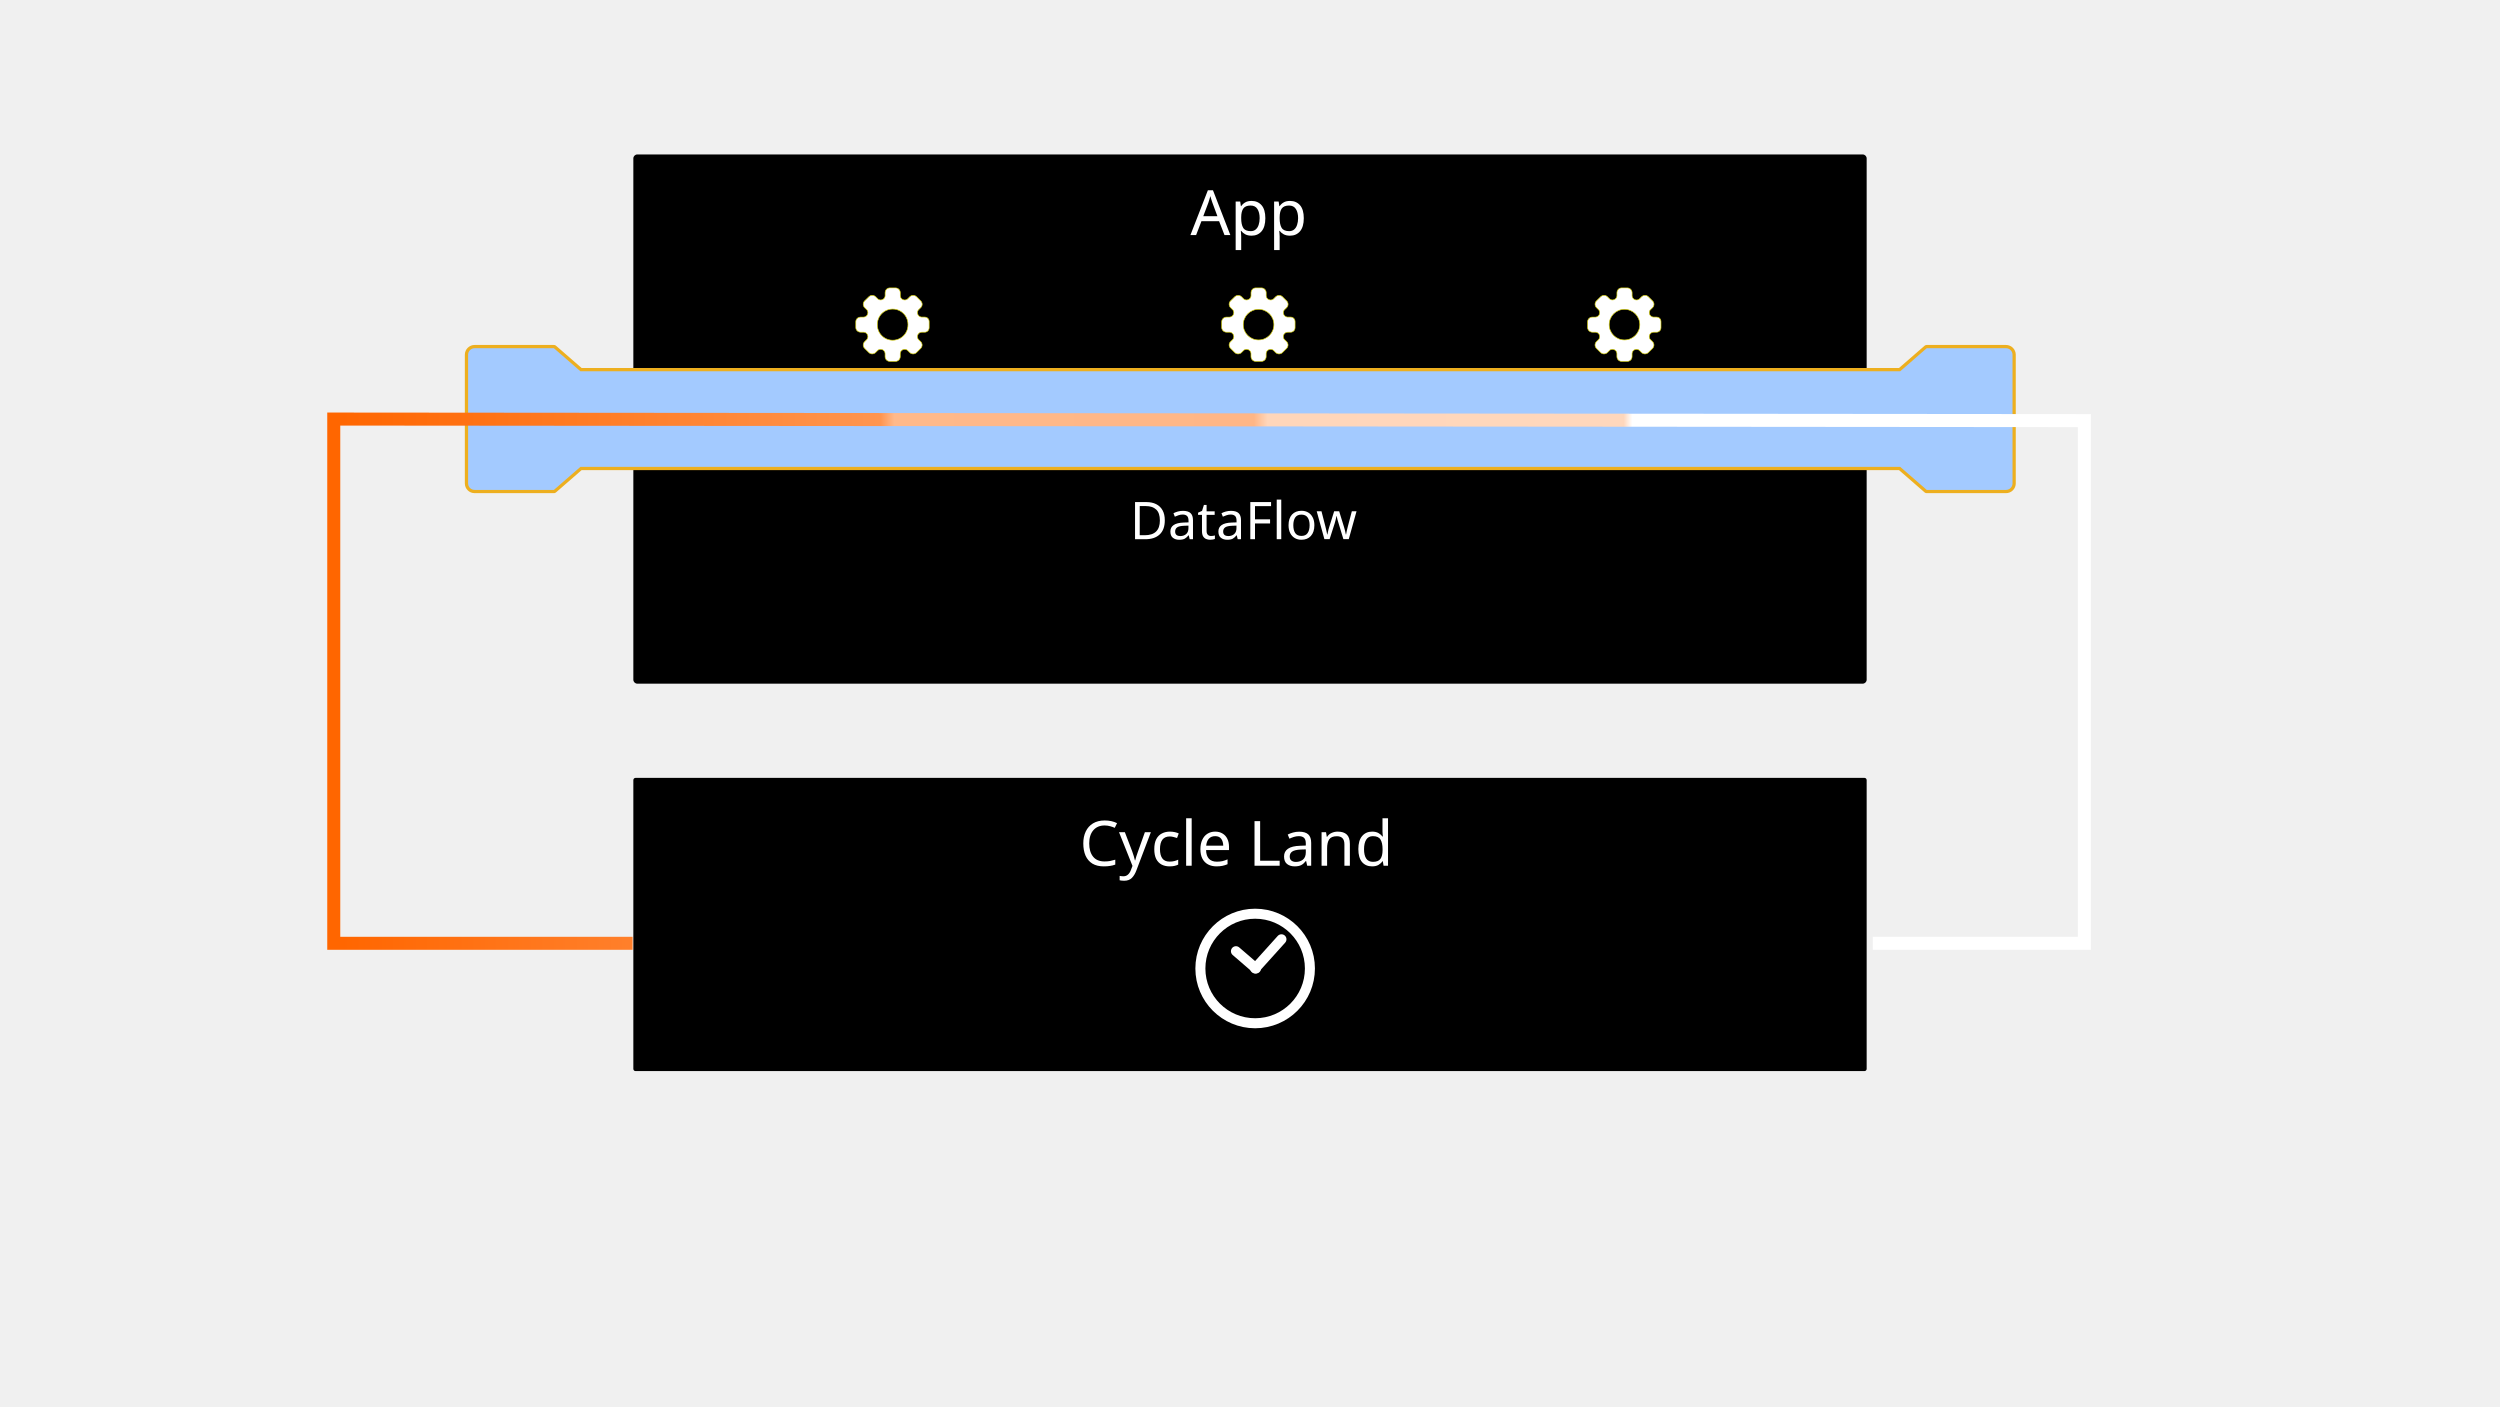
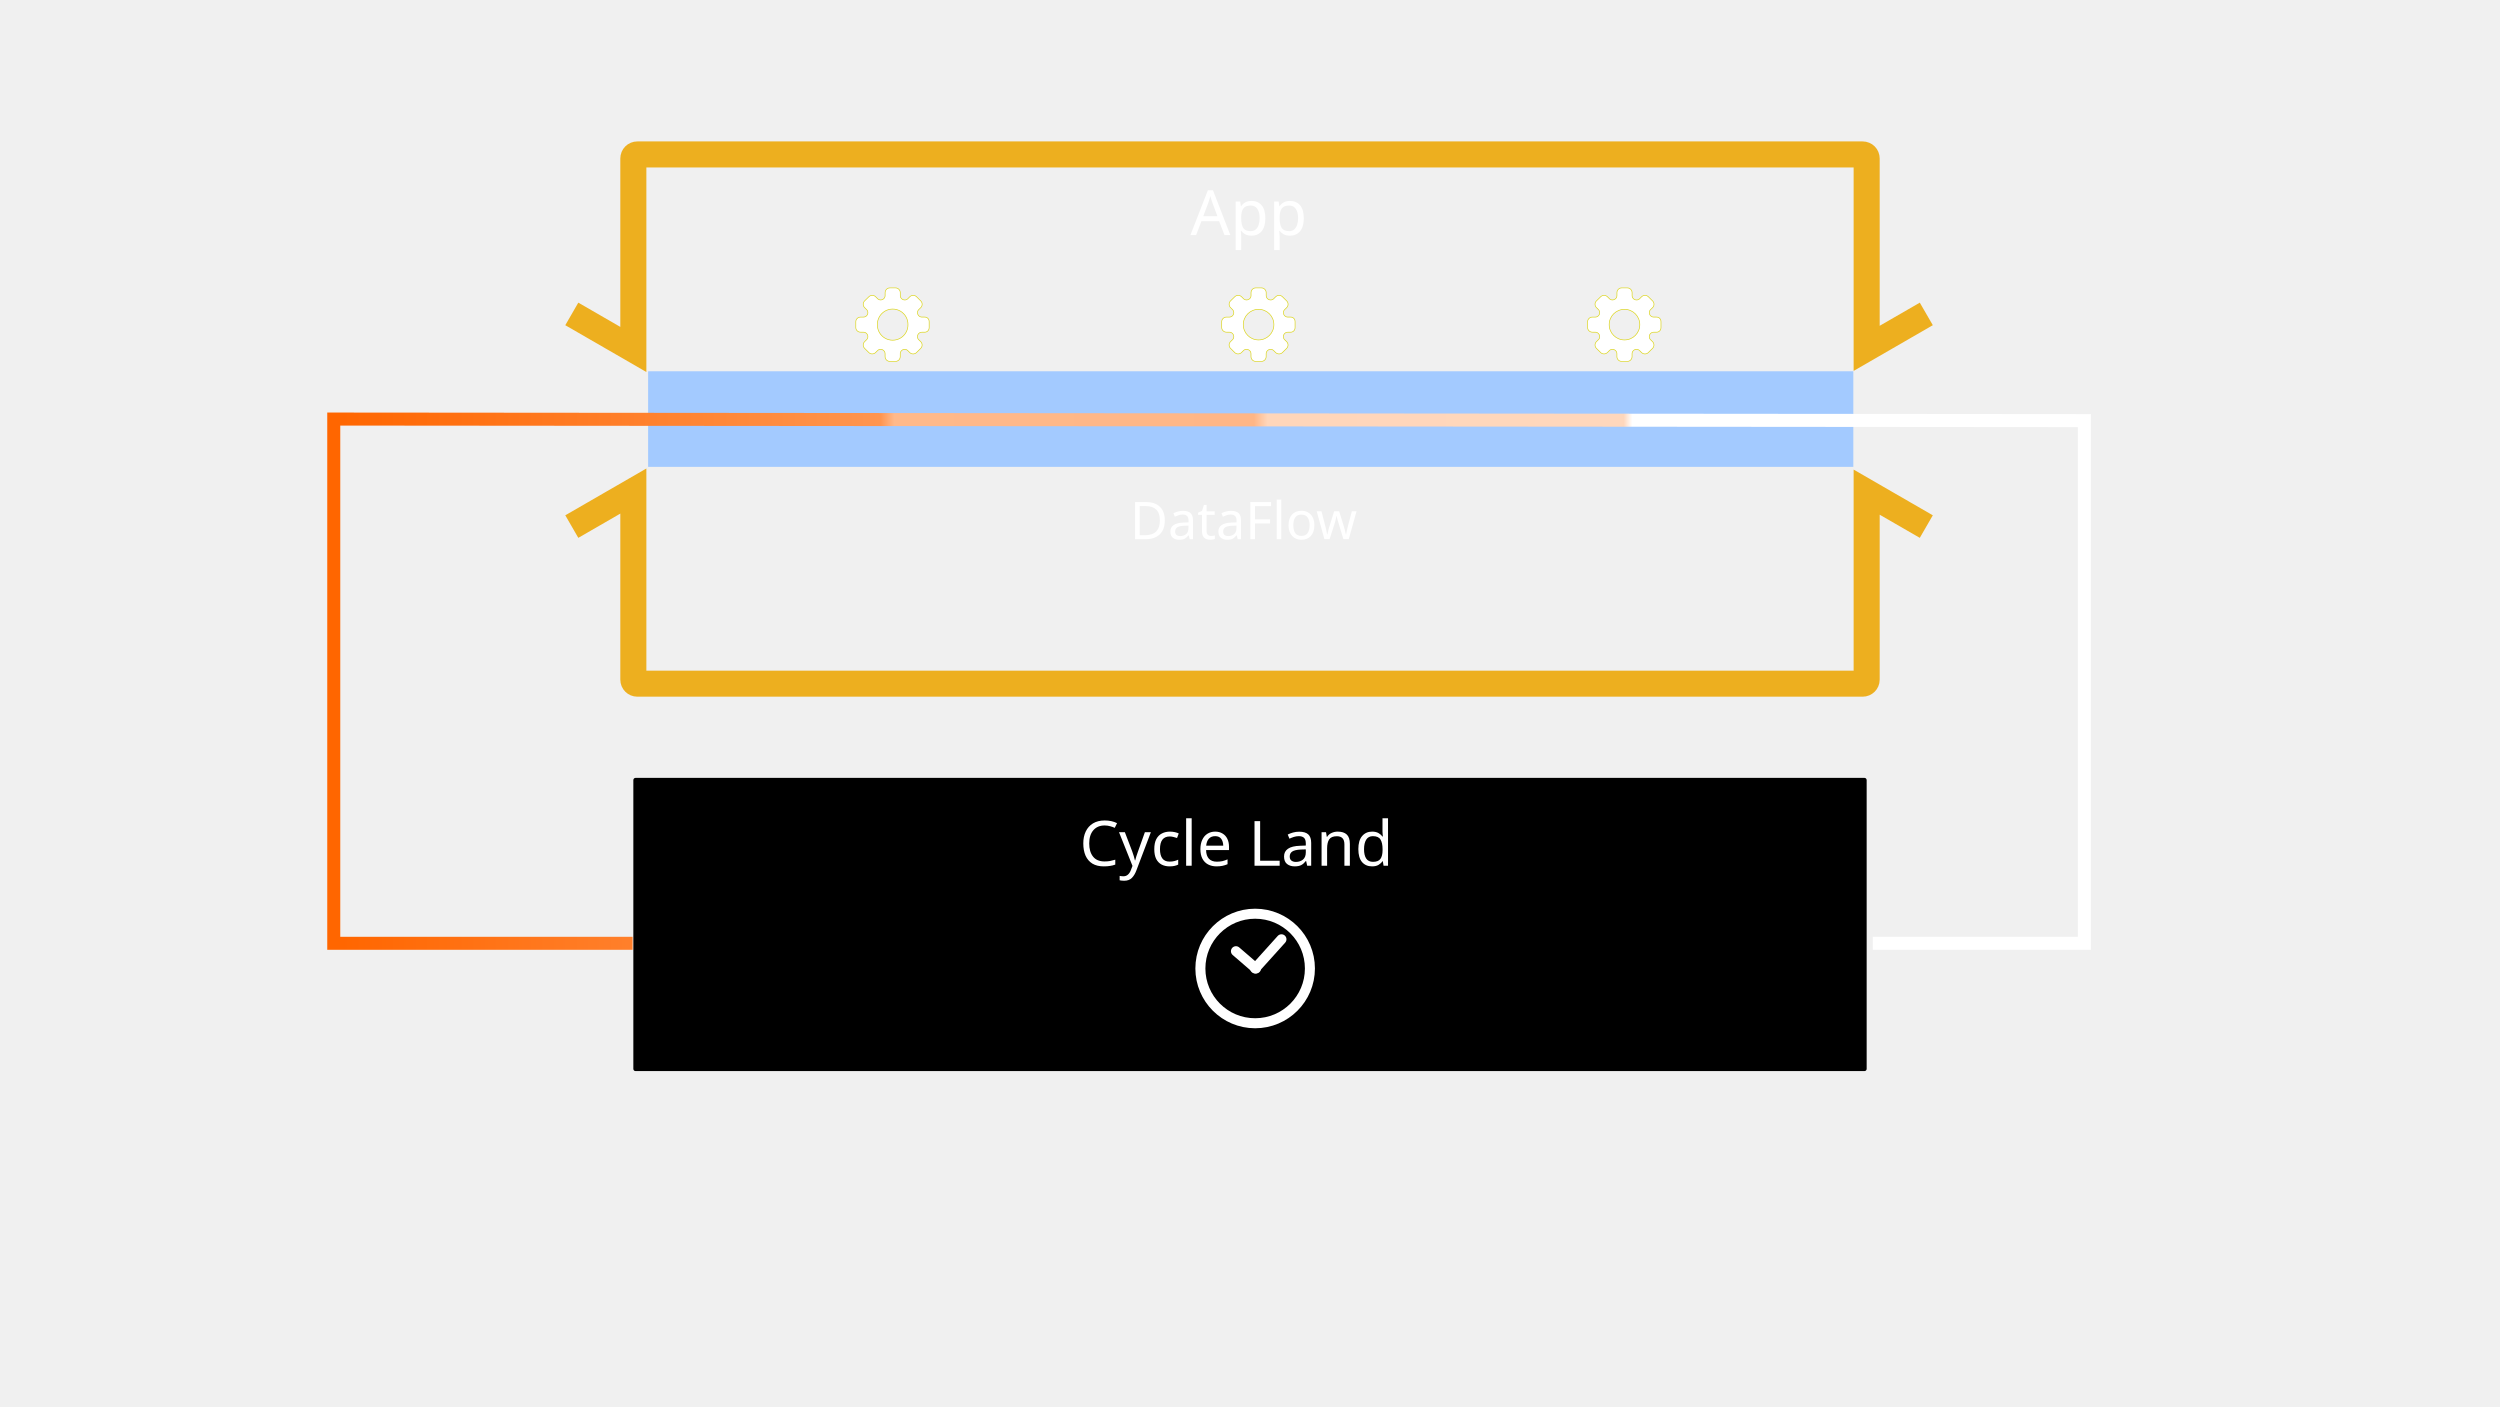
<svg xmlns="http://www.w3.org/2000/svg" xmlns:xlink="http://www.w3.org/1999/xlink" id="svg8" viewBox="0 0 508 285.75" height="1080" width="1920">
  <defs id="defs6984">
    <linearGradient id="linearGradient7561">
      <stop offset="0" id="stop7557" stop-color="#f60" />
      <stop stop-color="#ff954f" id="stop8730" offset=".312" />
      <stop offset=".32" id="stop8732" stop-color="#ffb98a" />
      <stop stop-color="#ffb686" id="stop8734" offset=".528" />
      <stop offset=".536" id="stop8736" stop-color="#ffd6ba" />
      <stop stop-color="#ffd7bc" id="stop8738" offset=".742" />
      <stop offset=".747" id="stop8740" stop-color="#fff" />
      <stop offset="1" id="stop7559" stop-color="#fff" />
    </linearGradient>
    <linearGradient xlink:href="#linearGradient7561" id="linearGradient7563" x1="69.364" y1="119.063" x2="420.541" y2="119.063" gradientUnits="userSpaceOnUse" gradientTransform="translate(0 -33.91)" />
  </defs>
-   <rect class="appland" id="rect5021" width="250.61" height="107.538" x="128.695" y="31.384" ry=".811" />
+   <path d="M116.19 107.001l12.505-7.22v38.33c0 .45.361.81.81.81h248.99c.448 0 .81-.36.81-.81v-38.107l12.119 6.997m0-43.212l-12.119 6.997V32.195c0-.45-.362-.81-.81-.81h-248.99c-.449 0-.81.36-.81.81V71.01l-12.506-7.22" id="rect5021" fill="none" stroke="#edaf1f" stroke-width="5.292" />
  <text style="line-height:6.615px" x="229.61" y="109.572" id="text4853" font-weight="400" font-size="10.583" letter-spacing="0" word-spacing="0" font-family="sans-serif" fill="#fff" stroke-width=".265">
    <tspan id="tspan4851" x="229.61" y="109.572">DataFlow</tspan>
  </text>
  <text style="line-height:6.615px" x="241.895" y="47.765" id="text5025" font-weight="400" font-size="10.583" letter-spacing="0" word-spacing="0" font-family="sans-serif" fill="#fff" stroke-width=".265">
    <tspan id="tspan5023" x="241.895" y="47.765" font-size="12.7">App</tspan>
  </text>
  <path d="M187.908 64.431h-.59c-.482 0-.887-.416-.887-.91a.85.85 0 0 1 .292-.64l.38-.374a.955.955 0 0 0 0-1.356l-.866-.86a.974.974 0 0 0-.68-.27.981.981 0 0 0-.68.271l-.366.365a.878.878 0 0 1-.66.3c-.498 0-.914-.405-.914-.883v-.595c0-.524-.423-.975-.952-.975h-1.181c-.529 0-.949.447-.949.975v.591c0 .478-.416.882-.913.882a.869.869 0 0 1-.645-.287l-.377-.373a.958.958 0 0 0-.68-.272.981.981 0 0 0-.68.272l-.875.855a.957.957 0 0 0 0 1.352l.365.366a.88.88 0 0 1 .303.657c0 .497-.404.91-.886.91h-.59c-.533 0-.98.415-.98.943v1.181c0 .526.447.945.98.945h.59c.482 0 .886.416.886.91a.88.88 0 0 1-.303.657l-.365.361a.957.957 0 0 0 0 1.353l.867.862a.958.958 0 0 0 .68.273.981.981 0 0 0 .68-.273l.377-.373a.863.863 0 0 1 .645-.287c.498 0 .913.404.913.882v.59c0 .525.42.976.953.976h1.181c.529 0 .949-.447.949-.975v-.59c0-.479.415-.883.913-.883.249 0 .482.11.66.3l.366.364a.981.981 0 0 0 .68.272.981.981 0 0 0 .68-.272l.867-.862a.962.962 0 0 0 0-1.357l-.381-.373a.857.857 0 0 1-.291-.64c0-.499.404-.91.886-.91h.59c.529 0 .906-.417.906-.945v-1.185c.008-.53-.37-.945-.898-.945zm-3.408 1.535a3.11 3.11 0 1 1-6.219 0 3.11 3.11 0 1 1 6.219 0z" class="function" id="path6074" fill="#fff" stroke="#d9d20d" stroke-width=".129" />
  <path d="M262.26 64.431h-.59c-.482 0-.886-.416-.886-.91a.85.85 0 0 1 .292-.64l.38-.374a.955.955 0 0 0 0-1.356l-.866-.86a.974.974 0 0 0-.68-.27.981.981 0 0 0-.68.271l-.366.365a.878.878 0 0 1-.66.3c-.498 0-.914-.405-.914-.883v-.595c0-.524-.424-.975-.952-.975h-1.182c-.528 0-.948.447-.948.975v.591c0 .478-.416.882-.913.882a.869.869 0 0 1-.646-.287l-.377-.373a.958.958 0 0 0-.68-.272.981.981 0 0 0-.68.272l-.874.855a.957.957 0 0 0 0 1.352l.365.366a.88.88 0 0 1 .303.657c0 .497-.404.91-.886.91h-.59c-.533 0-.98.415-.98.943v1.181c0 .526.447.945.98.945h.59c.482 0 .886.416.886.91a.88.88 0 0 1-.303.657l-.365.361a.957.957 0 0 0 0 1.353l.866.862a.958.958 0 0 0 .68.273.981.981 0 0 0 .68-.273l.378-.373a.863.863 0 0 1 .645-.287c.497 0 .913.404.913.882v.59c0 .525.42.976.952.976h1.182c.529 0 .948-.447.948-.975v-.59c0-.479.416-.883.914-.883.248 0 .482.11.66.3l.366.364a.981.981 0 0 0 .68.272.981.981 0 0 0 .68-.272l.867-.862a.962.962 0 0 0 0-1.357l-.381-.373a.857.857 0 0 1-.292-.64c0-.499.404-.91.886-.91h.591c.529 0 .906-.417.906-.945v-1.185c.008-.53-.37-.945-.898-.945zm-3.408 1.535a3.109 3.109 0 1 1-6.218 0 3.109 3.109 0 1 1 6.218 0z" class="function" id="path6076" fill="#fff" stroke="#d9d20d" stroke-width=".129" />
  <path id="path5035" class="function" d="M336.614 64.431h-.591c-.482 0-.886-.416-.886-.91a.85.85 0 0 1 .291-.64l.381-.374a.955.955 0 0 0 0-1.356l-.867-.86a.974.974 0 0 0-.68-.27.981.981 0 0 0-.68.271l-.365.365a.878.878 0 0 1-.66.3c-.498 0-.914-.405-.914-.883v-.595c0-.524-.424-.975-.952-.975h-1.182c-.529 0-.948.447-.948.975v.591c0 .478-.416.882-.914.882a.869.869 0 0 1-.645-.287l-.377-.373a.958.958 0 0 0-.68-.272.981.981 0 0 0-.68.272l-.875.855a.957.957 0 0 0 0 1.352l.366.366a.88.88 0 0 1 .303.657c0 .497-.404.91-.886.91h-.591c-.532 0-.98.415-.98.943v1.181c0 .526.448.945.98.945h.59c.483 0 .887.416.887.91a.88.88 0 0 1-.303.657l-.366.361a.957.957 0 0 0 0 1.353l.867.862a.958.958 0 0 0 .68.273.981.981 0 0 0 .68-.273l.377-.373a.863.863 0 0 1 .646-.287c.497 0 .913.404.913.882v.59c0 .525.42.976.952.976h1.182c.528 0 .948-.447.948-.975v-.59c0-.479.416-.883.913-.883.25 0 .482.11.661.3l.365.364a.981.981 0 0 0 .68.272.981.981 0 0 0 .68-.272l.867-.862a.962.962 0 0 0 0-1.357l-.38-.373a.857.857 0 0 1-.292-.64c0-.499.404-.91.886-.91h.59c.53 0 .906-.417.906-.945v-1.185c.008-.53-.369-.945-.897-.945zm-3.409 1.535a3.109 3.109 0 1 1-6.218 0 3.109 3.109 0 1 1 6.218 0z" fill="#fff" stroke="#d9d20d" stroke-width=".129" />
-   <path d="M96.44 70.758a1.32 1.32 0 0 0-1.323 1.323v26.145c0 .733.59 1.323 1.323 1.323h16.112l5.388-4.684h268.18l5.388 4.684h16.112a1.32 1.32 0 0 0 1.323-1.323V72.08a1.32 1.32 0 0 0-1.323-1.323h-16.112l-5.387 4.684H117.94l-5.388-4.684z" id="rect7706" fill="#a3caff" stroke="#edaf1f" stroke-width="1.323" stroke-linecap="round" stroke-linejoin="round" paint-order="stroke fill markers" />
+   <path d="M131.698 94.865h244.897l.001-19.424H131.698z" id="rect7706" fill="#a3caff" stroke-width="1.323" stroke-linecap="round" stroke-linejoin="round" paint-order="stroke fill markers" />
  <path d="M128.545 191.68H67.82V85.153l263.917.235 91.81.082v106.21h-42.992" id="path7555" class="stream" fill="none" fill-rule="evenodd" stroke="url(#linearGradient7563)" stroke-width="2.646" />
  <rect ry=".45" y="158.064" x="128.695" height="59.583" width="250.61" id="rect8146" class="appland" />
  <g transform="matrix(.513 0 0 .513 183.26 125.327)" id="g4505" stroke="#fff" stroke-width="3.969" stroke-linecap="round">
    <circle r="21.694" cy="139.316" cx="139.935" id="circle4499" fill="none" paint-order="stroke fill markers" />
    <path class="time-min" d="M139.935 139.316l10.419-11.564" id="path4501" fill="none" />
    <path class="time-hour" d="M140.269 139.316l-7.941-6.844" id="path4503" fill="none" />
  </g>
  <text word-spacing="0" letter-spacing="0" font-size="10.583" font-weight="400" id="text8150" y="175.922" x="219.345" style="line-height:6.615px" font-family="sans-serif" fill="#fff" stroke-width=".265">
    <tspan font-size="12.7" y="175.922" x="219.345" id="tspan8148">Cycle Land</tspan>
  </text>
</svg>
